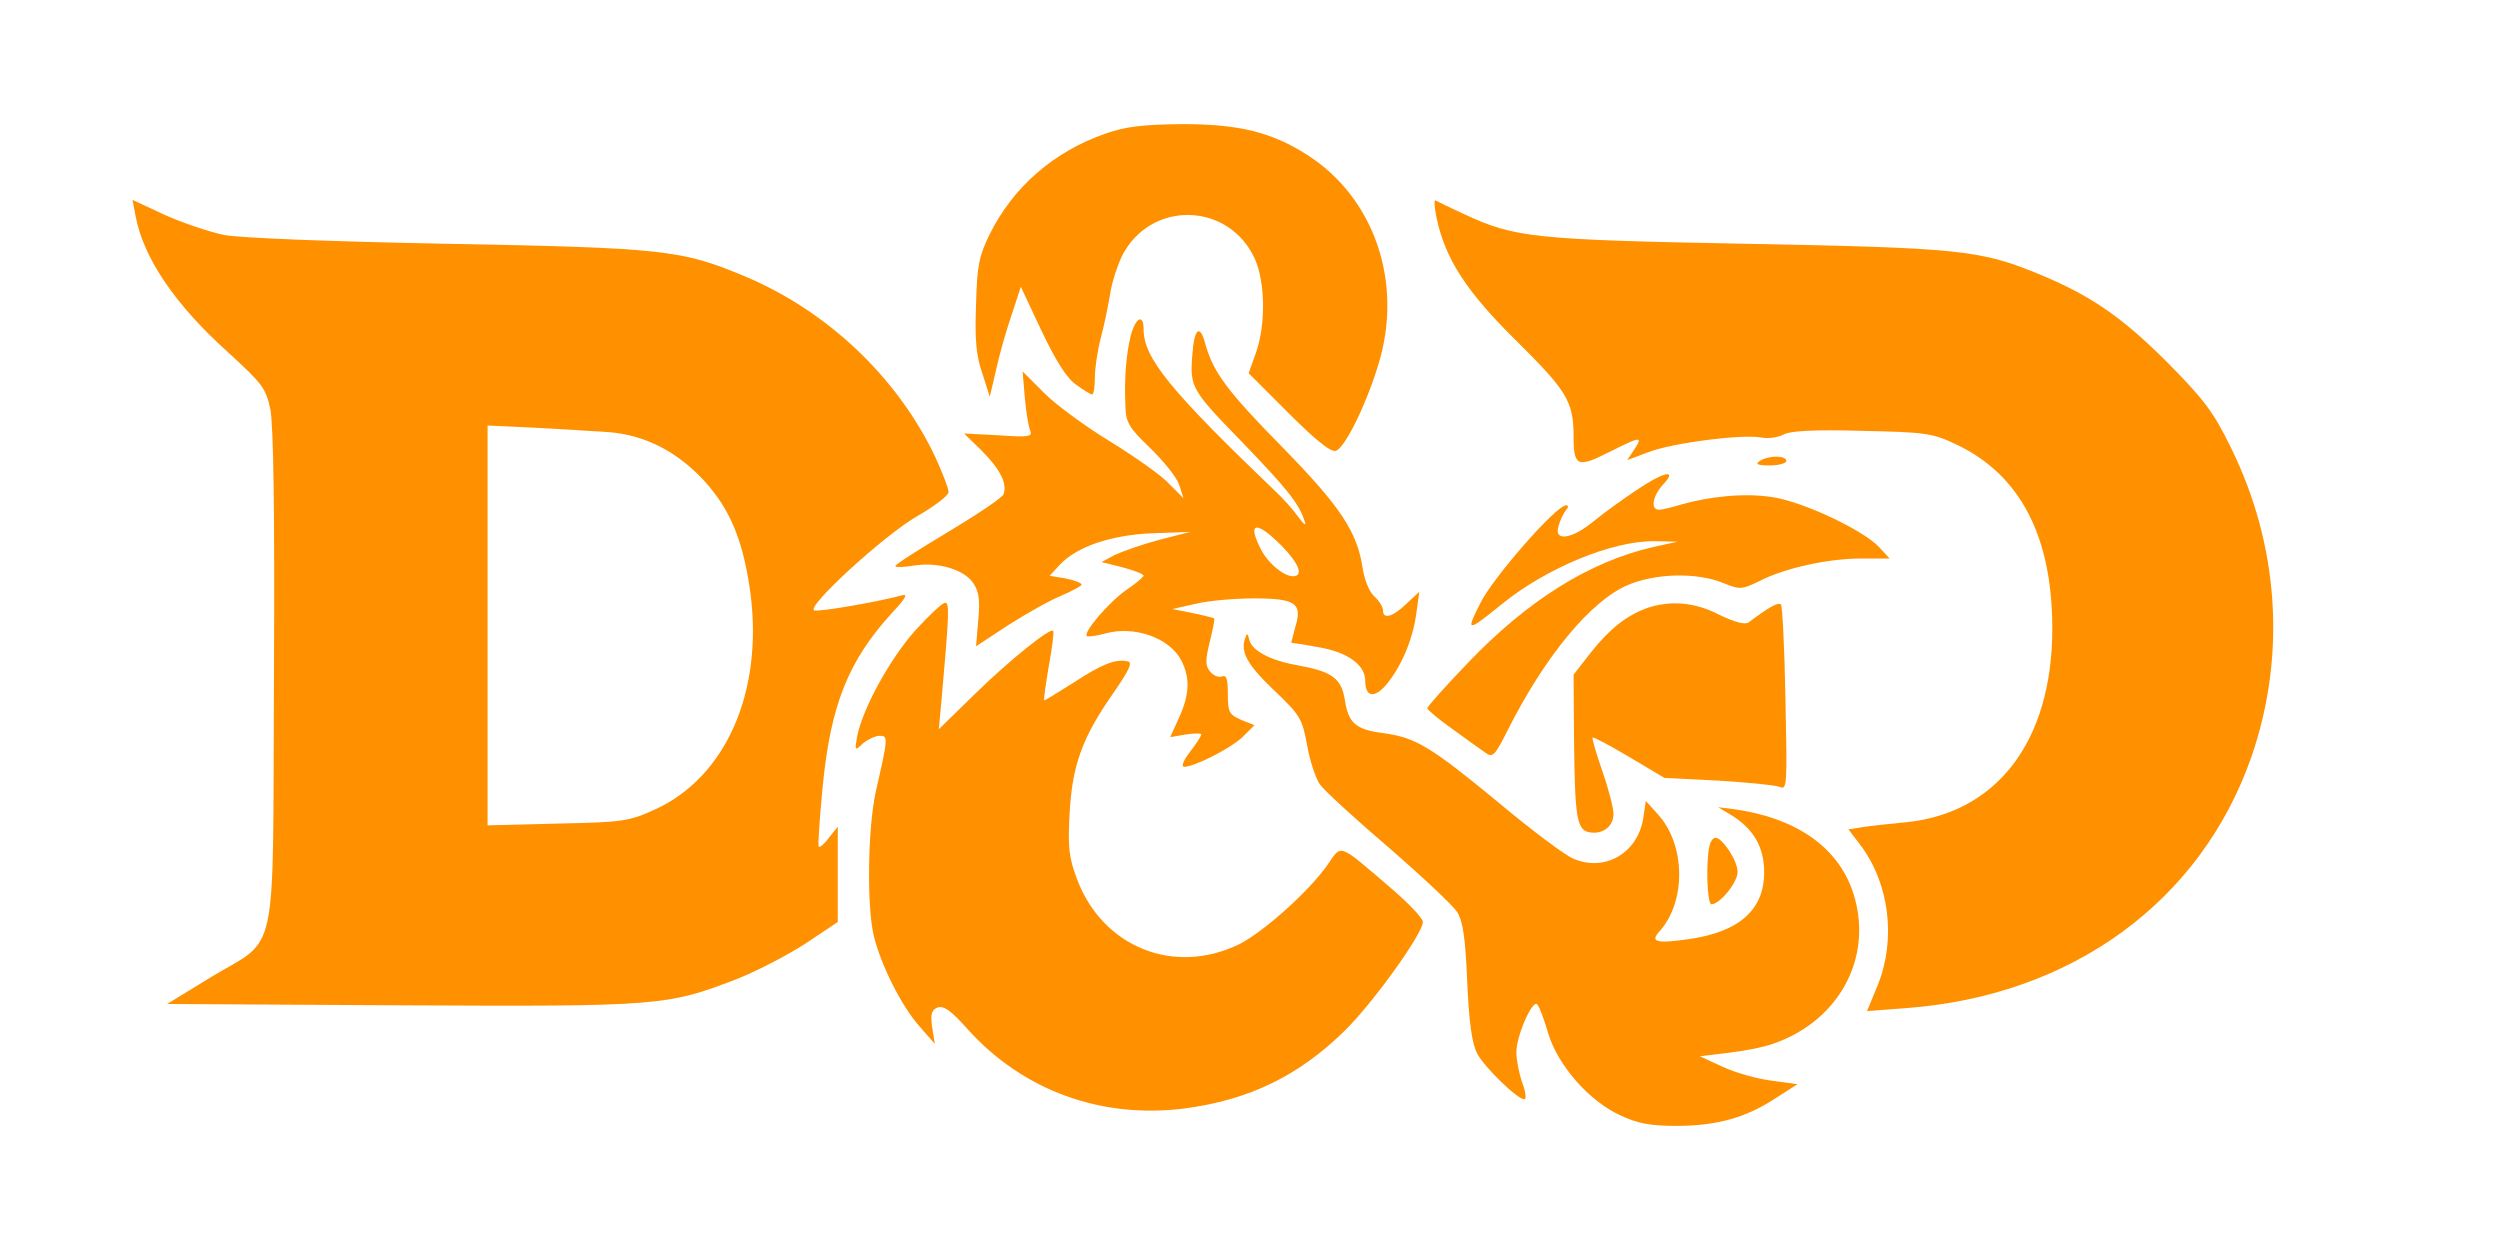
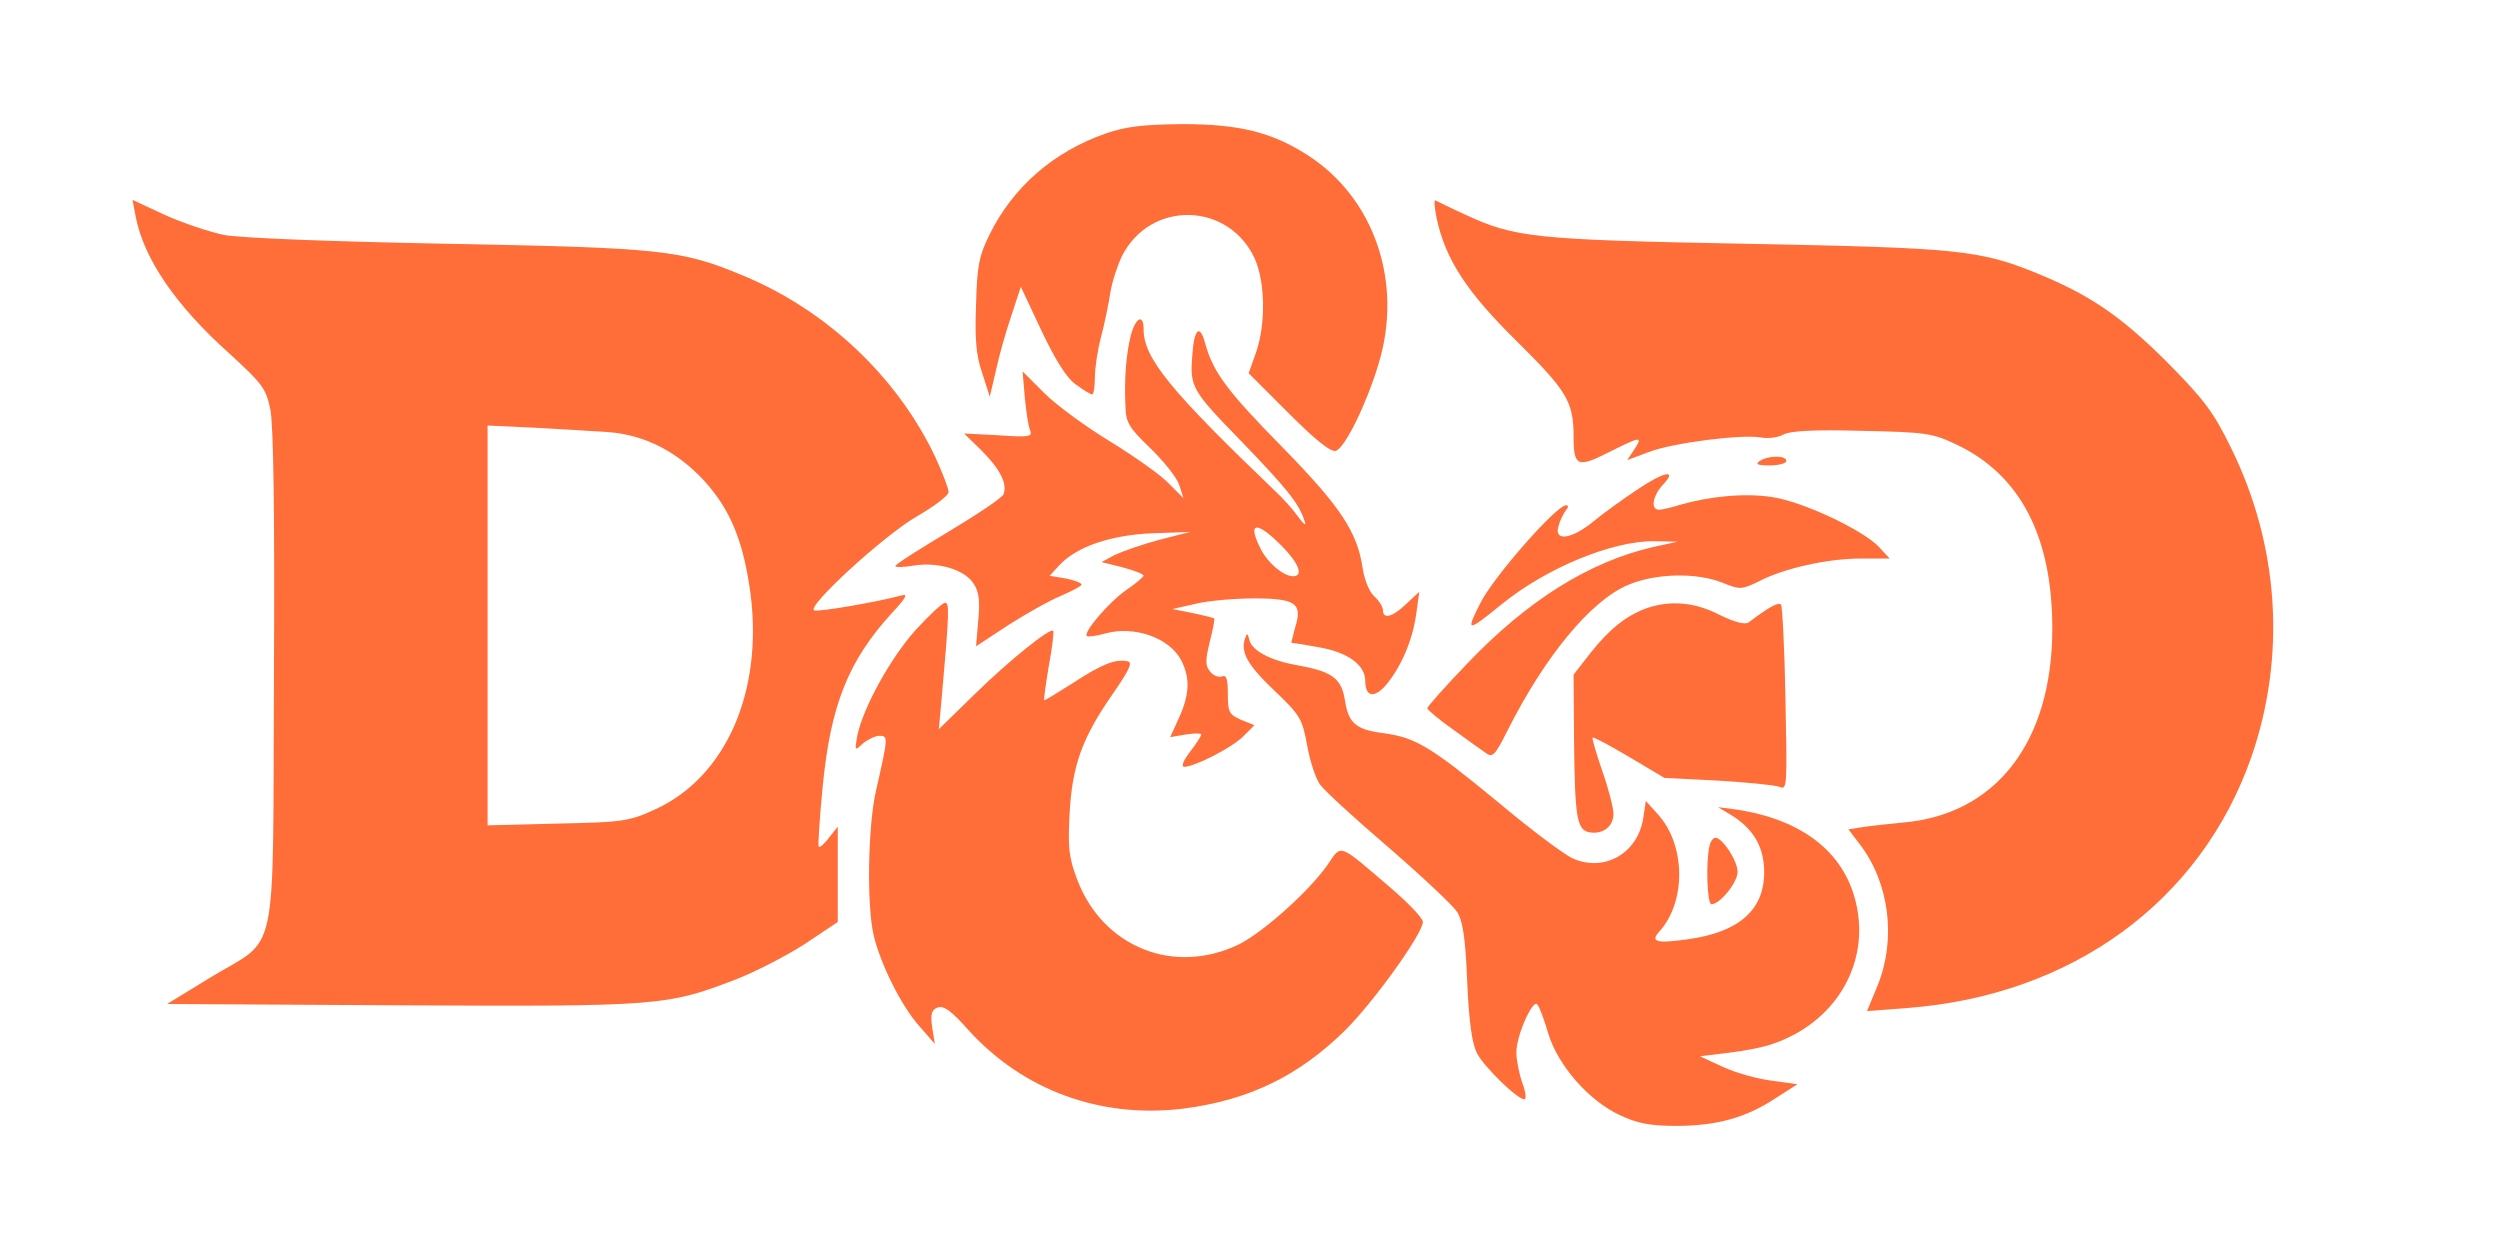
<svg xmlns="http://www.w3.org/2000/svg" version="1.0" width="564pt" height="282pt" viewBox="0 0 564 282" preserveAspectRatio="xMidYMid meet">
-   <g transform="translate(0,282) scale(0.1,-0.1)" fill="#ff9000" stroke="none">
+   <g transform="translate(0,282) scale(0.1,-0.1)" fill="#ff6d38" stroke="none">
    <path d="M2495 2519 c-118 -41 -210 -121 -263 -229 -23 -47 -28 -70 -30 -157 -3 -78 0 -115 14 -155 l17 -53 14 60 c7 33 23 89 35 124 l21 64 47 -100 c32 -67 57 -107 78 -121 16 -12 33 -22 36 -22 3 0 6 17 6 38 0 21 6 62 14 92 8 30 17 75 21 100 4 25 16 61 26 82 64 127 241 123 300 -6 23 -52 25 -146 3 -210 l-17 -48 91 -91 c61 -61 95 -88 106 -84 21 8 69 106 96 196 56 183 -9 374 -160 471 -81 52 -155 70 -283 70 -86 -1 -126 -5 -172 -21z" />
    <path d="M306 2332 c18 -95 90 -201 212 -310 74 -68 82 -78 92 -126 7 -36 10 -235 8 -609 -3 -649 12 -578 -143 -672 l-98 -60 529 -3 c582 -3 599 -1 753 58 44 17 114 53 156 80 l75 50 0 107 0 108 -20 -25 c-10 -14 -21 -23 -23 -20 -2 3 2 64 9 136 18 184 58 284 157 392 30 32 36 43 22 39 -51 -14 -187 -38 -198 -34 -20 7 159 171 233 213 38 22 70 46 70 54 0 8 -14 44 -30 79 -86 181 -245 331 -433 409 -139 58 -182 63 -667 72 -264 5 -469 13 -505 20 -33 7 -93 27 -133 45 l-73 34 7 -37z m1069 -487 c81 -7 153 -44 214 -110 59 -65 88 -136 104 -253 29 -222 -55 -415 -215 -488 -59 -27 -73 -29 -220 -32 l-158 -4 0 451 0 451 108 -5 c59 -3 134 -8 167 -10z" />
    <path d="M3241 2328 c20 -94 69 -168 182 -279 112 -111 127 -135 127 -214 0 -67 9 -71 78 -36 74 37 79 38 59 7 l-16 -24 48 18 c54 21 212 41 254 33 16 -3 39 0 51 7 16 8 69 11 177 8 142 -3 158 -5 211 -30 145 -68 218 -207 218 -416 0 -256 -127 -421 -340 -438 -30 -3 -70 -7 -88 -10 l-32 -5 26 -34 c67 -88 82 -214 40 -318 l-24 -58 91 7 c371 28 662 240 776 566 79 228 63 477 -46 698 -40 82 -61 109 -147 196 -103 102 -172 149 -292 198 -128 52 -178 57 -654 66 -480 9 -523 14 -635 66 -33 15 -63 30 -67 32 -3 1 -2 -16 3 -40z" />
    <path d="M2551 2063 c-10 -41 -15 -94 -12 -160 1 -36 8 -48 55 -93 30 -29 60 -66 66 -83 l10 -31 -32 32 c-17 19 -77 61 -132 95 -56 34 -123 83 -150 110 l-49 49 5 -59 c3 -32 8 -65 12 -74 6 -14 -2 -16 -71 -11 l-78 4 39 -38 c42 -42 59 -75 50 -99 -3 -8 -60 -46 -125 -85 -65 -39 -119 -73 -119 -77 0 -3 18 -3 41 1 55 9 115 -9 135 -40 13 -19 15 -39 11 -83 l-5 -59 73 48 c41 26 94 56 119 66 25 11 46 22 46 25 0 4 -16 10 -36 14 l-36 6 22 24 c39 42 116 68 210 72 l85 3 -70 -18 c-38 -10 -83 -26 -100 -34 l-30 -16 48 -12 c26 -7 47 -15 47 -19 -1 -3 -18 -18 -39 -32 -39 -27 -98 -96 -89 -104 2 -2 21 0 42 6 65 18 145 -10 171 -61 20 -39 19 -76 -5 -129 l-20 -44 35 6 c19 3 35 3 35 0 0 -3 -11 -21 -26 -40 -15 -20 -20 -33 -12 -33 24 1 103 41 131 67 l27 27 -30 12 c-27 12 -30 17 -30 58 0 34 -3 44 -13 40 -8 -3 -20 2 -27 11 -11 13 -11 25 -1 66 7 28 12 52 10 54 -2 1 -24 7 -49 12 l-45 9 53 12 c29 7 88 12 131 12 94 0 110 -11 93 -65 -5 -19 -9 -35 -9 -35 1 0 29 -4 61 -10 66 -11 106 -40 106 -76 0 -37 21 -40 48 -8 33 40 59 100 67 159 l7 50 -29 -27 c-31 -30 -53 -36 -53 -15 0 8 -9 22 -20 32 -11 10 -22 37 -26 64 -12 80 -49 137 -177 268 -129 131 -160 173 -178 238 -12 45 -25 34 -29 -25 -6 -73 -2 -80 108 -193 106 -110 132 -142 145 -182 5 -13 -1 -9 -15 10 -12 17 -34 41 -49 55 -239 229 -299 302 -299 367 0 36 -18 27 -29 -14z m339 -473 c40 -40 52 -70 27 -70 -21 0 -56 29 -72 60 -32 62 -12 67 45 10z" />
    <path d="M3970 1780 c-11 -7 -5 -10 23 -10 20 0 37 5 37 10 0 13 -40 13 -60 0z" />
    <path d="M3690 1713 c-30 -20 -73 -51 -96 -70 -49 -40 -89 -45 -78 -10 3 12 11 28 16 35 7 8 7 12 1 12 -22 0 -164 -162 -193 -220 -34 -67 -31 -67 48 -3 101 82 251 144 346 142 l51 -1 -55 -12 c-144 -33 -283 -120 -418 -261 -51 -53 -92 -99 -92 -103 1 -4 26 -25 57 -47 30 -22 64 -46 74 -53 16 -12 21 -8 50 50 84 167 187 292 271 328 63 27 155 29 215 5 39 -16 43 -15 82 4 56 29 154 51 230 51 l64 0 -24 26 c-37 39 -175 104 -244 113 -60 9 -140 1 -205 -18 -19 -6 -41 -11 -47 -11 -20 0 -15 31 9 57 34 36 1 29 -62 -14z" />
    <path d="M2065 1398 c-57 -64 -118 -175 -131 -238 -6 -34 -6 -35 13 -17 11 9 28 17 37 17 20 0 20 -2 -8 -125 -18 -80 -21 -257 -5 -325 15 -64 62 -159 103 -205 l35 -40 -6 37 c-4 30 -2 39 12 45 14 5 31 -7 69 -50 124 -137 299 -201 486 -178 147 19 259 73 364 176 64 63 176 219 176 245 0 9 -34 44 -75 79 -117 100 -108 97 -140 50 -42 -60 -146 -153 -201 -180 -146 -70 -306 -6 -364 147 -19 50 -21 73 -17 149 6 108 28 170 97 269 38 55 46 72 34 74 -27 6 -58 -6 -122 -48 -35 -22 -64 -40 -66 -40 -2 0 3 35 10 77 8 42 12 78 10 80 -7 7 -97 -65 -175 -141 l-83 -81 6 65 c18 202 18 220 8 220 -6 0 -36 -28 -67 -62z" />
    <path d="M3715 1448 c-46 -17 -83 -46 -126 -100 l-39 -50 1 -146 c2 -179 6 -206 37 -210 29 -4 52 14 52 42 0 13 -11 56 -25 96 -14 40 -24 75 -22 76 2 2 39 -18 83 -44 l79 -47 120 -6 c66 -4 128 -10 139 -14 18 -8 18 0 14 198 -2 113 -7 209 -10 213 -6 6 -25 -4 -73 -40 -8 -6 -31 0 -66 17 -56 29 -111 33 -164 15z" />
    <path d="M2809 1380 c-11 -31 5 -60 66 -118 59 -56 63 -64 74 -124 6 -34 19 -74 29 -88 10 -14 80 -78 156 -143 75 -65 144 -130 153 -144 13 -20 19 -58 23 -157 4 -93 11 -140 22 -162 17 -32 91 -104 107 -104 5 0 3 17 -5 38 -7 20 -13 51 -13 67 -1 37 37 122 47 109 5 -5 16 -35 25 -66 22 -72 92 -152 162 -184 38 -18 67 -24 126 -24 91 0 157 18 224 62 l50 32 -58 8 c-33 4 -82 18 -110 31 l-52 24 65 8 c35 4 82 13 102 21 135 47 212 172 188 303 -22 123 -119 202 -275 225 l-39 5 30 -18 c50 -31 74 -72 74 -129 0 -85 -57 -135 -172 -151 -72 -10 -86 -6 -64 18 60 67 59 194 -3 263 l-28 31 -6 -40 c-13 -78 -87 -121 -158 -90 -19 8 -95 65 -169 127 -153 126 -186 146 -259 156 -62 8 -79 22 -87 75 -8 49 -29 64 -106 78 -64 11 -105 34 -110 59 -3 14 -5 14 -9 2z" />
    <path d="M3857 913 c-9 -34 -6 -133 4 -133 19 0 59 49 59 73 0 25 -34 77 -50 77 -5 0 -11 -8 -13 -17z" />
  </g>
</svg>
